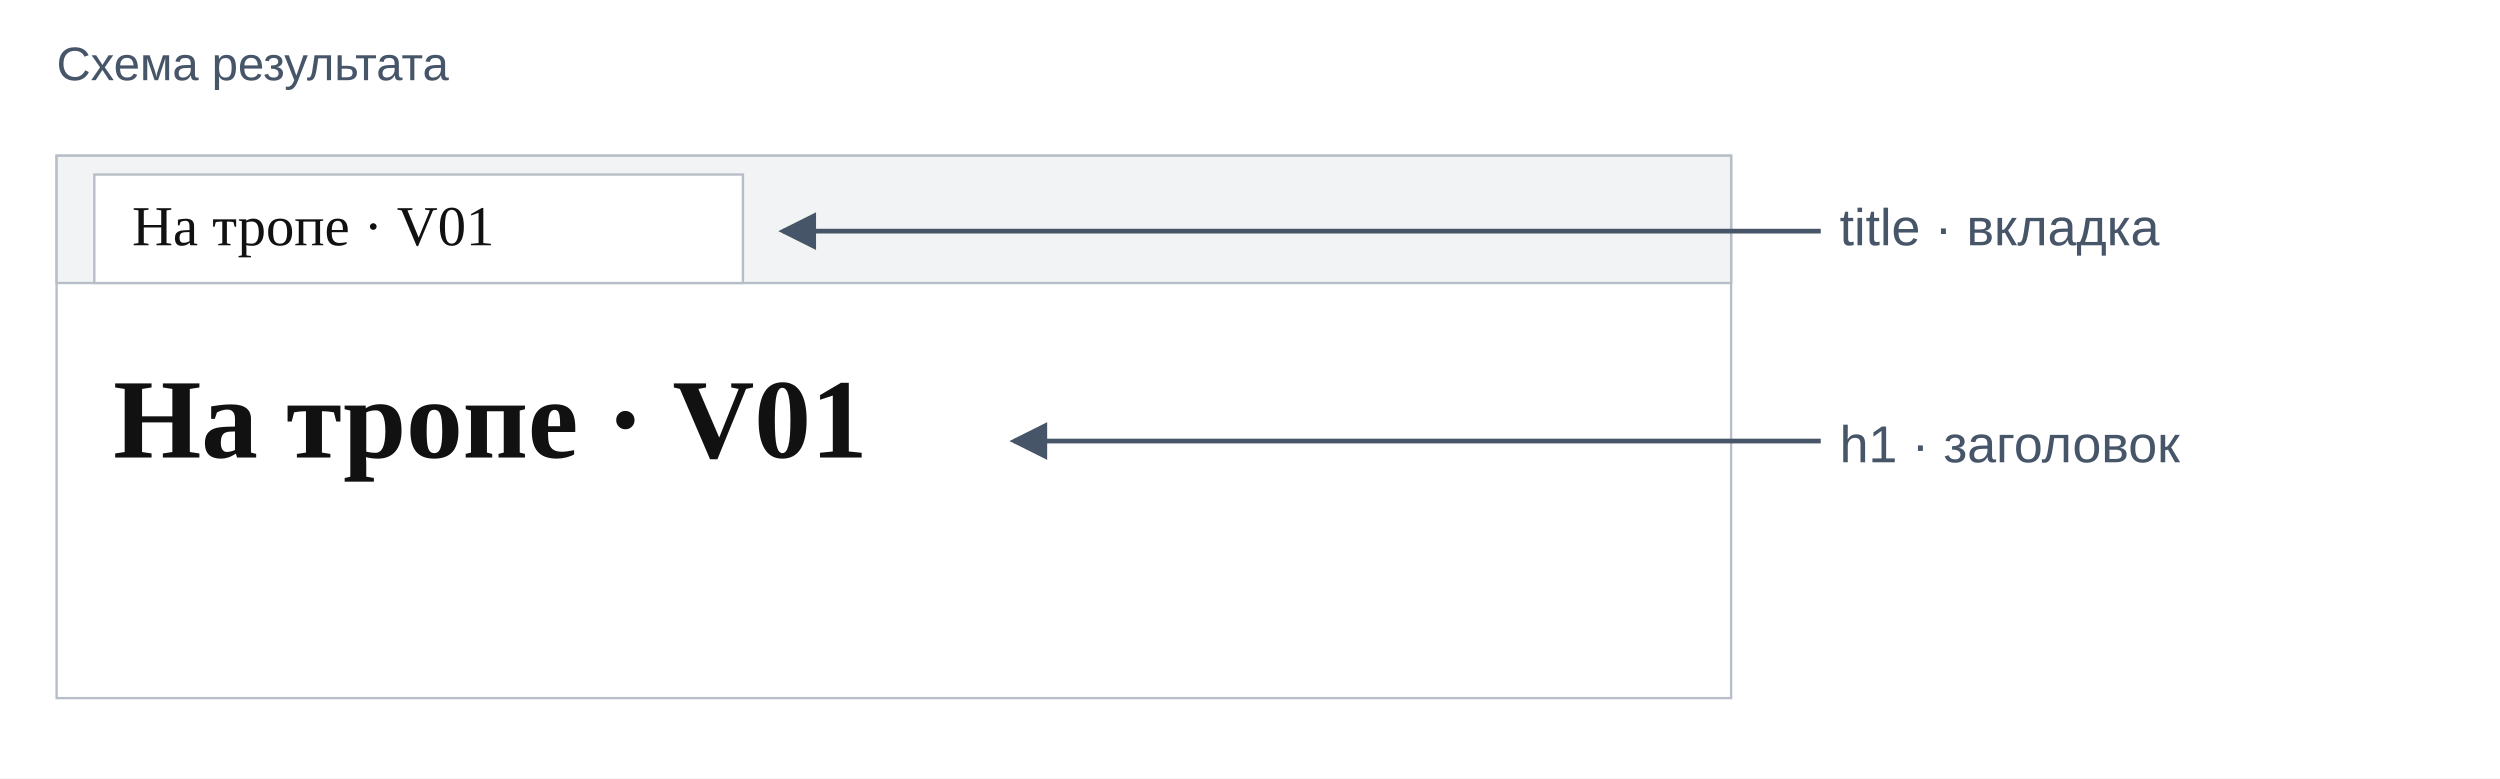
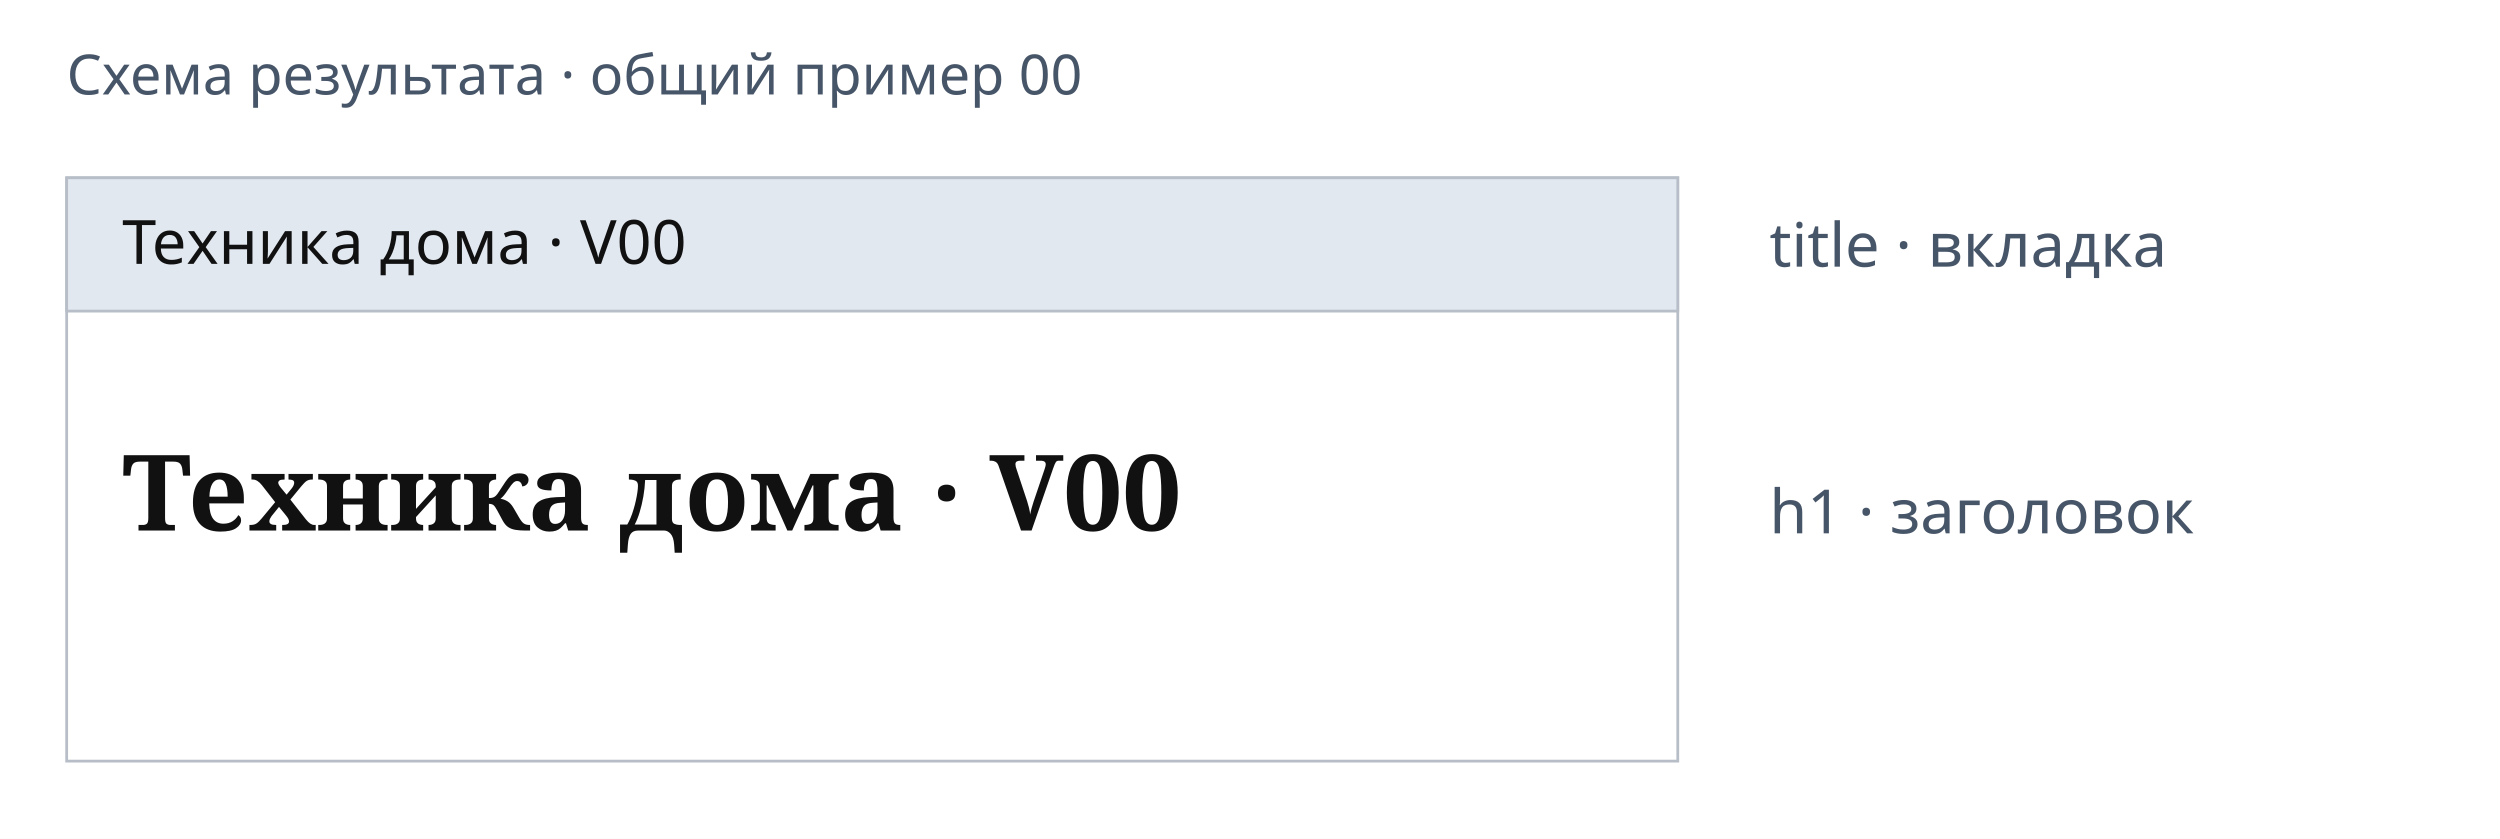
- <svg xmlns="http://www.w3.org/2000/svg" width="1060" height="330" viewBox="0 0 1060 330" role="img" aria-labelledby="title desc">
-   <defs>
-     <marker id="arrow" markerWidth="8" markerHeight="8" refX="7" refY="4" orient="auto">
-       <path d="M0,0 L8,4 L0,8" fill="#475569" />
-     </marker>
-   </defs>
-   <rect width="1060" height="330" fill="white" />
-   <text x="24" y="34" font-family="Arial, sans-serif" font-size="20" font-weight="400" fill="#475569">Схема результата</text>
-   <rect x="24" y="66" width="710" height="230" fill="#fff" stroke="#b8bec7" />
-   <rect x="24" y="66" width="710" height="54" fill="#f1f3f5" stroke="#b8bec7" />
-   <rect x="40" y="74" width="275" height="46" fill="#fff" stroke="#b8bec7" />
-   <text x="56" y="104" font-family="Times New Roman, serif" font-size="24" font-weight="400" fill="#111">На тропе · V01</text>
-   <text x="48" y="194" font-family="Times New Roman, serif" font-size="48" font-weight="700" fill="#111">На тропе · V01</text>
-   <text x="780" y="104" font-family="Arial, sans-serif" font-size="22" font-weight="400" fill="#475569">title · вкладка</text>
-   <text x="780" y="196" font-family="Arial, sans-serif" font-size="22" font-weight="400" fill="#475569">h1 · заголовок</text>
-   <path d="M 772,98 H 332" fill="none" stroke="#475569" stroke-width="2" marker-end="url(#arrow)" />
-   <path d="M 772,187 H 430" fill="none" stroke="#475569" stroke-width="2" marker-end="url(#arrow)" />
+ <svg xmlns="http://www.w3.org/2000/svg" width="900" height="302" viewBox="0 0 900 302" role="img" aria-labelledby="title desc">
+   <rect width="900" height="302" fill="#fff" />
+   <text x="24" y="34" font-family="sans-serif" font-size="20" fill="#475569" font-weight="400">Схема результата · общий пример 00</text>
+   <rect x="24" y="64" width="580" height="210" fill="#fff" stroke="#b8bec7" />
+   <rect x="24" y="64" width="580" height="48" fill="#e2e8f0" stroke="#b8bec7" />
+   <text x="44" y="95" font-family="sans-serif" font-size="22" fill="#111" font-weight="400">Техника дома · V00</text>
+   <text x="44" y="191" font-family="serif" font-size="38" fill="#111" font-weight="700">Техника дома · V00</text>
+   <text x="637" y="96" font-family="sans-serif" font-size="22" fill="#475569" font-weight="400">title · вкладка</text>
+   <text x="637" y="192" font-family="sans-serif" font-size="22" fill="#475569" font-weight="400">h1 · заголовок</text>
</svg>
